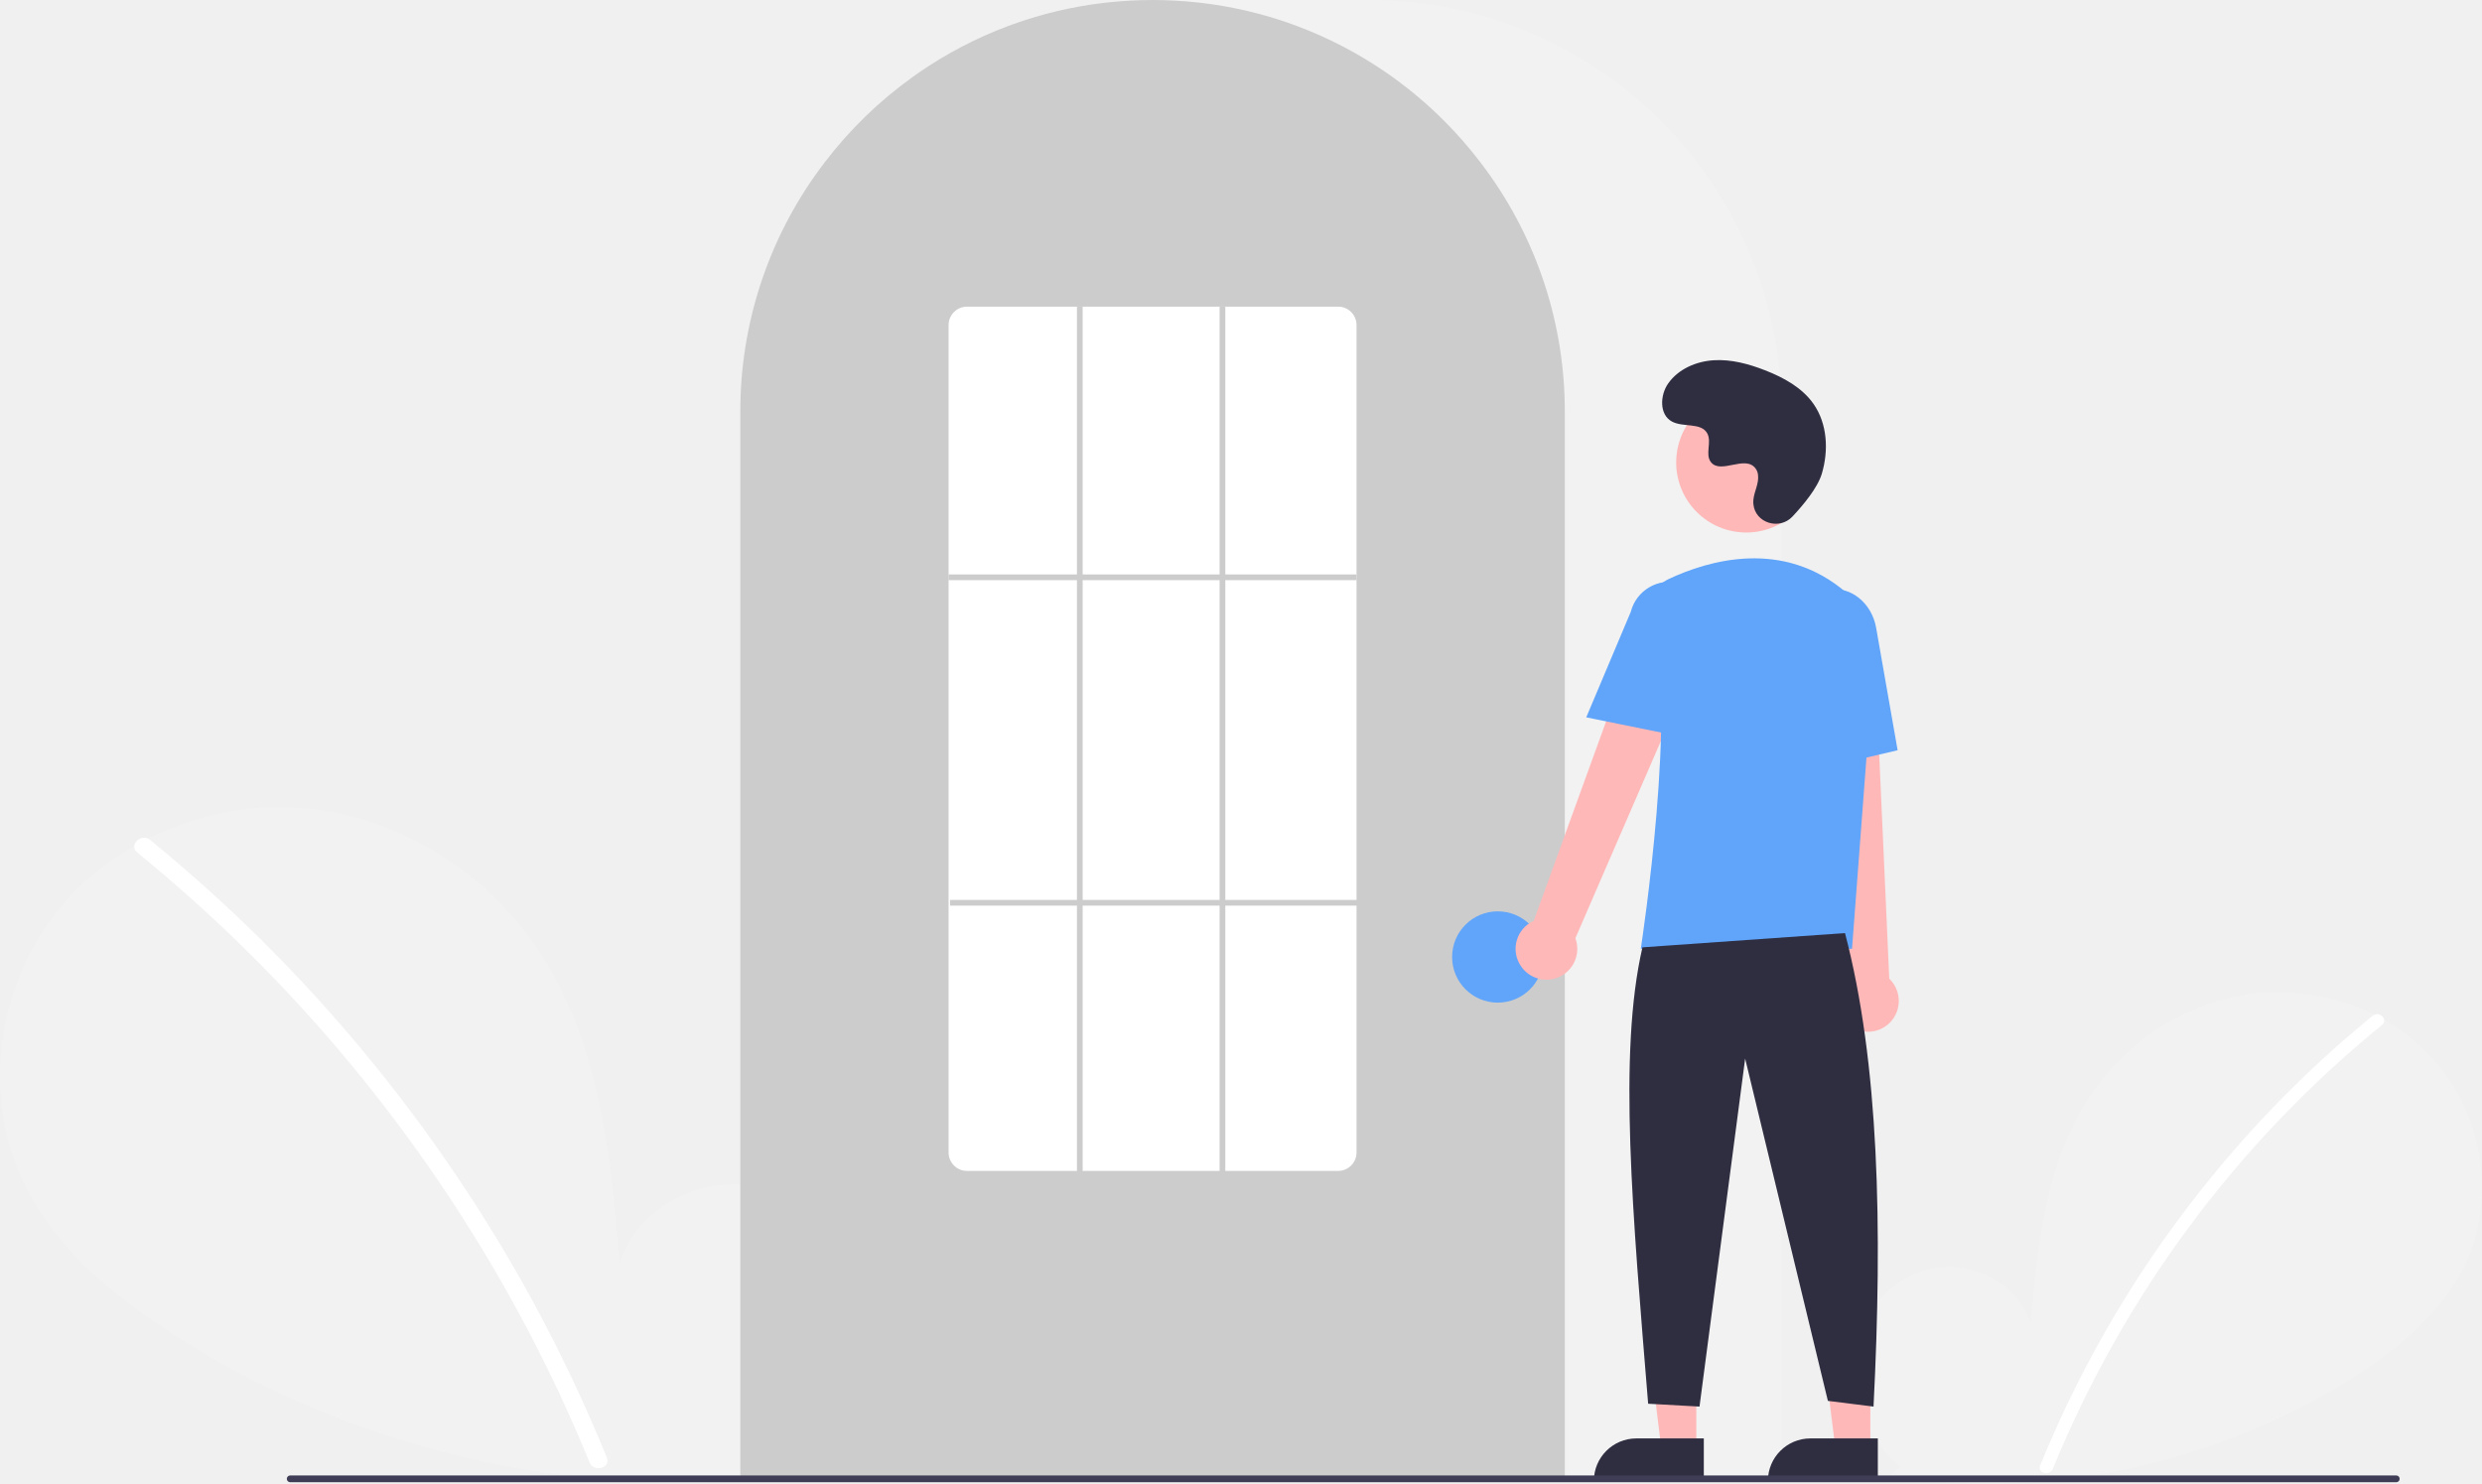
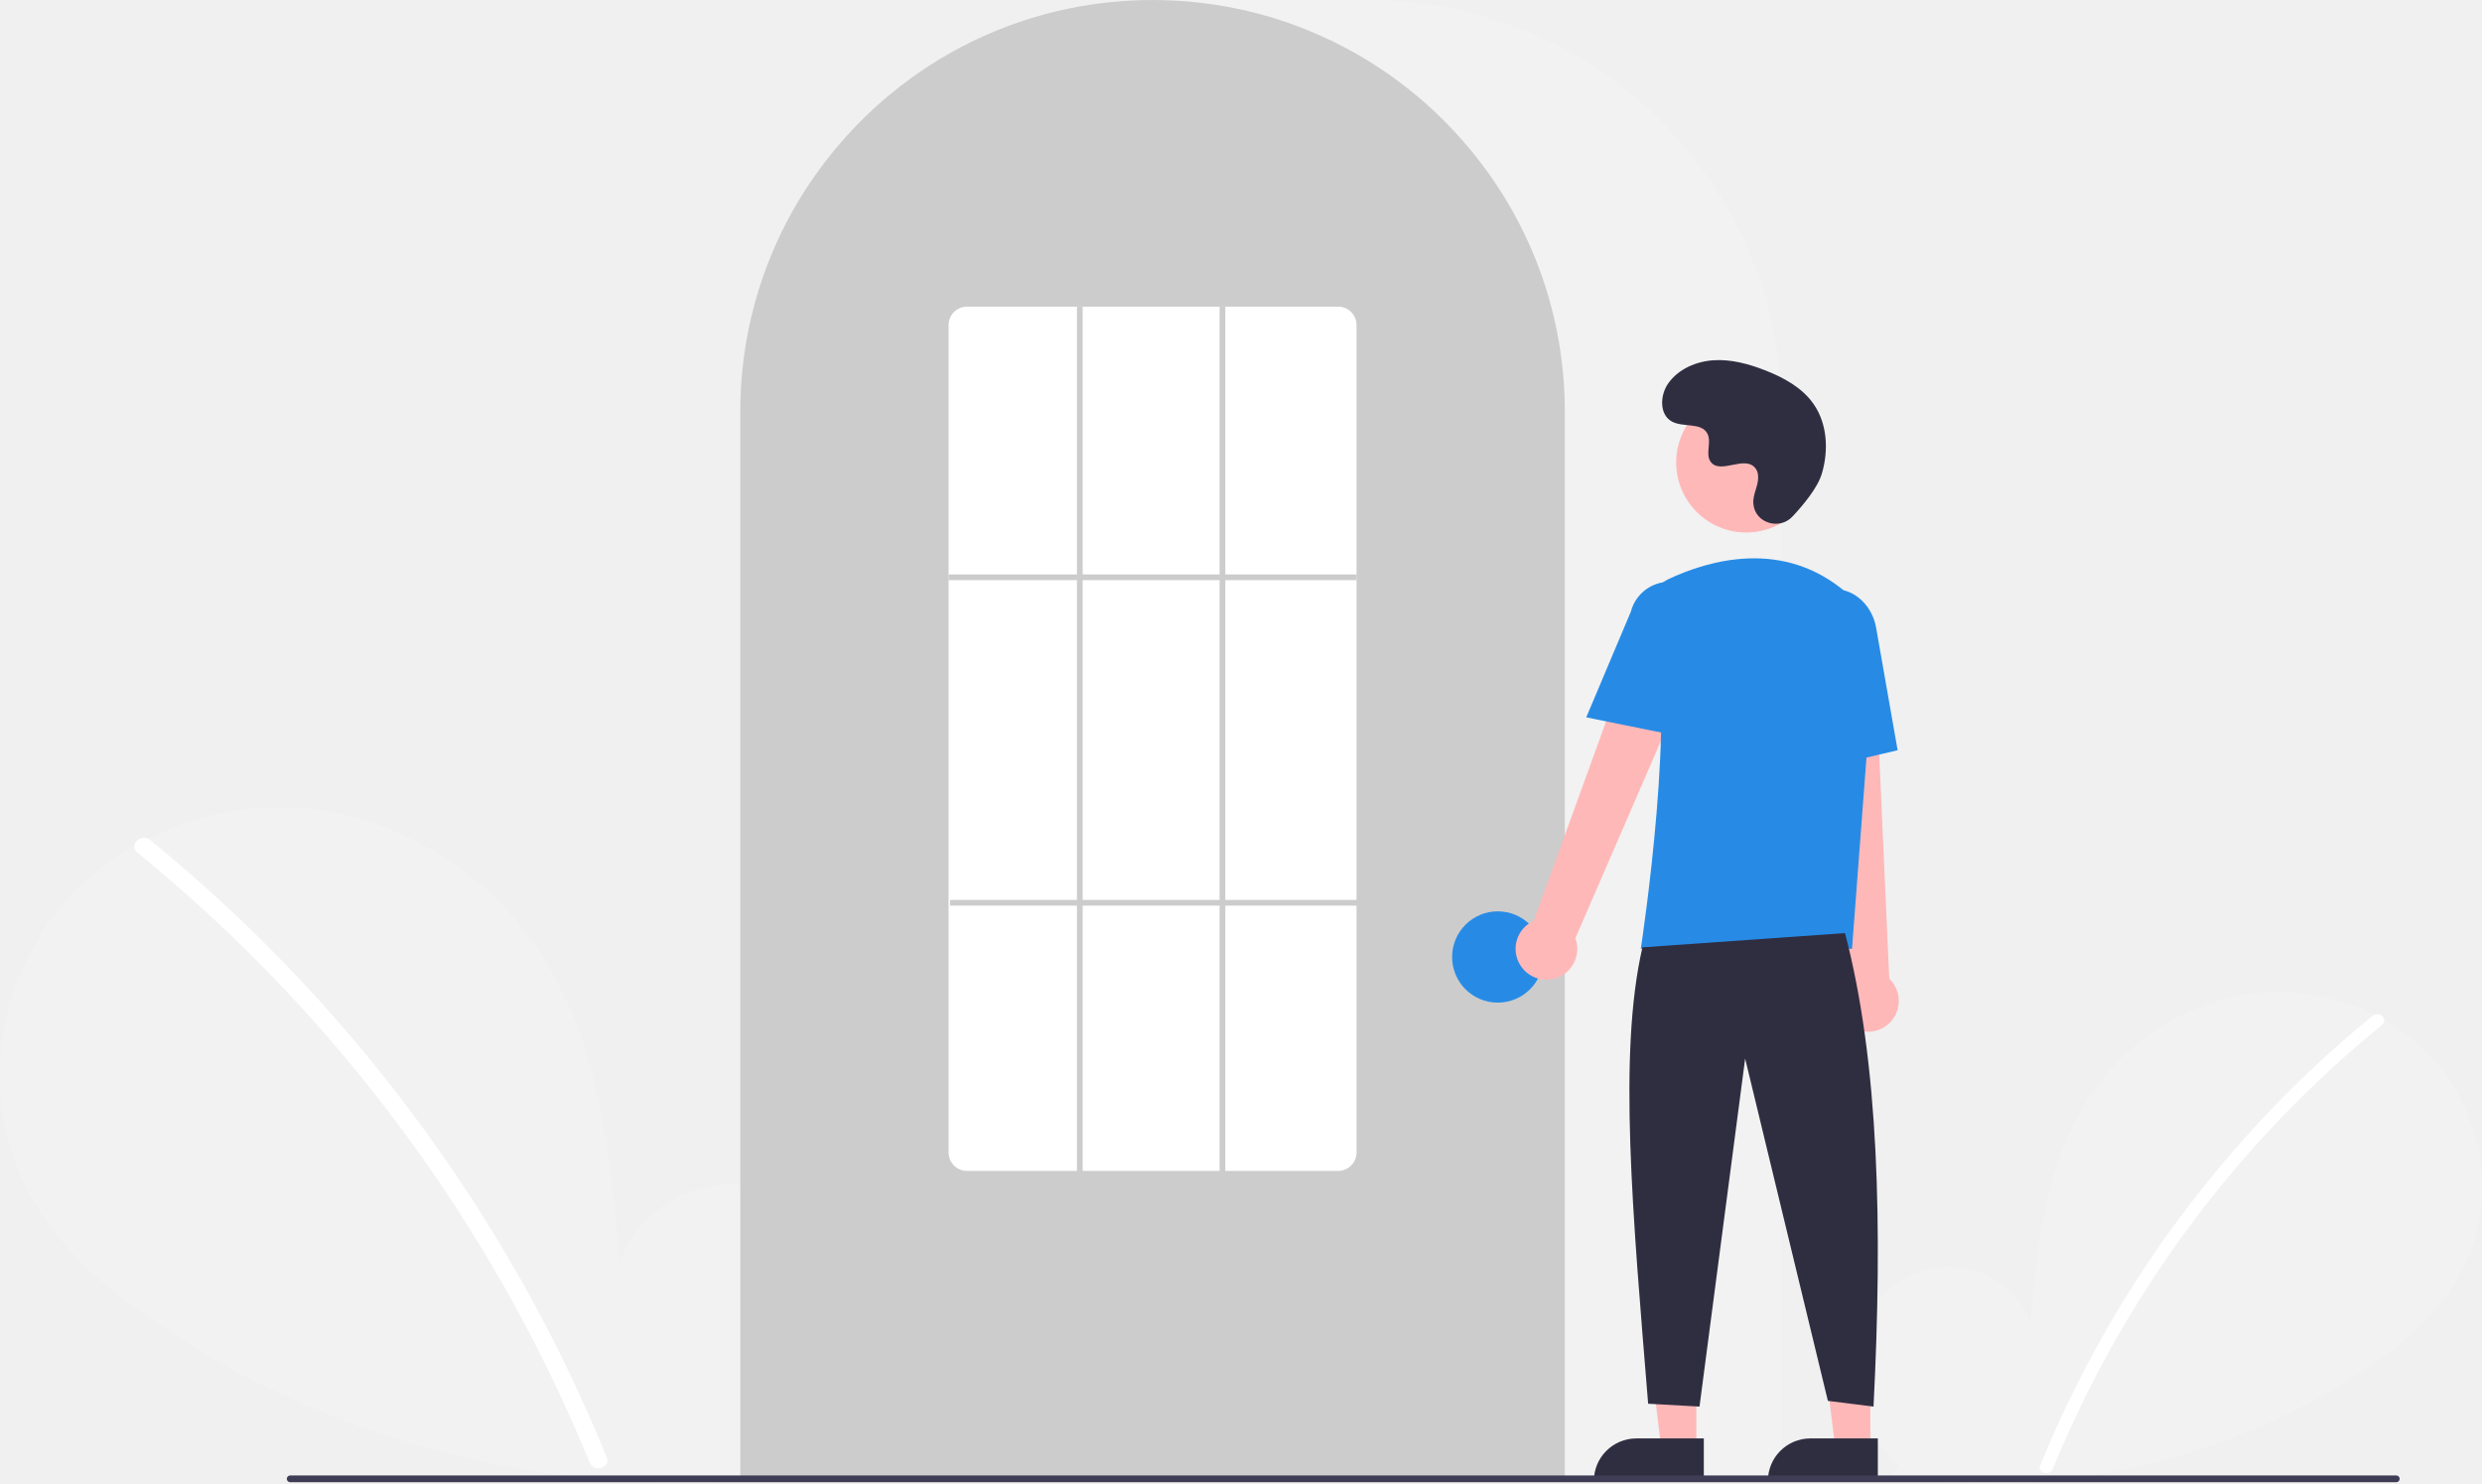
<svg xmlns="http://www.w3.org/2000/svg" data-name="Layer 1" width="870" height="520.139" viewBox="0 0 870 520.139">
  <path d="M831.092,704.187c-11.138-9.412-17.904-24.28-16.13-38.754s12.764-27.78,27.018-30.854,30.504,5.435,34.834,19.359c2.383-26.846,5.129-54.818,19.402-77.68,12.924-20.701,35.309-35.514,59.569-38.164s49.803,7.359,64.933,26.507,18.835,46.985,8.238,68.969c-7.806,16.195-22.188,28.247-37.257,38.052a240.452,240.452,0,0,1-164.454,35.977Z" transform="translate(-165 -189.9307)" fill="#f2f2f2" />
  <path d="M996.728,546.01a393.414,393.414,0,0,0-54.826,54.442,394.561,394.561,0,0,0-61.752,103.194c-1.112,2.725,3.313,3.911,4.412,1.216A392.342,392.342,0,0,1,999.963,549.245c2.284-1.86-.97-5.08-3.236-3.236Z" transform="translate(-165 -189.9307)" fill="#fff" />
  <path d="M445.067,701.63c15.299-12.927,24.591-33.348,22.154-53.228s-17.531-38.156-37.11-42.377-41.897,7.464-47.844,26.59c-3.273-36.873-7.044-75.292-26.648-106.693-17.751-28.433-48.497-48.778-81.818-52.418s-68.404,10.107-89.185,36.407-25.869,64.535-11.315,94.729c10.722,22.243,30.475,38.797,51.172,52.264,66.03,42.965,147.939,60.884,225.877,49.415" transform="translate(-165 -189.9307)" fill="#f2f2f2" />
  <path d="M217.567,484.373a540.355,540.355,0,0,1,75.304,74.777A548.076,548.076,0,0,1,352.257,647.04a545.835,545.835,0,0,1,25.43,53.846c1.527,3.743-4.55,5.372-6.06,1.671a536.36,536.36,0,0,0-49.009-92.727A539.734,539.734,0,0,0,256.889,528.632a538.441,538.441,0,0,0-43.766-39.815c-3.138-2.555,1.332-6.978,4.444-4.444Z" transform="translate(-165 -189.9307)" fill="#fff" />
  <path d="M789.5,708.931h-365v-374.5c0-79.678,64.822-144.5,144.5-144.5h76c79.677,0,144.5,64.822,144.5,144.5Z" transform="translate(-165 -189.9307)" fill="#f2f2f2" />
  <path d="M713.5,708.931h-289v-374.5a143.382,143.382,0,0,1,27.596-84.944c.664-.905,1.326-1.798,2.009-2.681a144.466,144.466,0,0,1,30.754-29.851c.66-.48,1.322-.952,1.994-1.423a144.16,144.16,0,0,1,31.472-16.459c.661-.25,1.334-.501,2.007-.742a144.02,144.02,0,0,1,31.108-7.336c.658-.09,1.333-.16,2.008-.23a146.288,146.288,0,0,1,31.105,0c.673.07,1.349.141,2.014.231a143.995,143.995,0,0,1,31.1,7.335c.673.241,1.346.492,2.009.743a143.799,143.799,0,0,1,31.106,16.216c.672.461,1.344.933,2.006,1.405a145.987,145.987,0,0,1,18.384,15.564,144.305,144.305,0,0,1,12.724,14.551c.681.88,1.343,1.773,2.005,2.677A143.382,143.382,0,0,1,713.5,334.431Z" transform="translate(-165 -189.9307)" fill="#ccc" />
-   <circle cx="525" cy="335.5" r="16" fill="#60a5fa" />
+   <circle cx="525" cy="335.5" r="16" fill="#278be6" />
  <polygon points="594.599 507.783 582.339 507.783 576.506 460.495 594.601 460.496 594.599 507.783" fill="#ffb8b8" />
  <path d="M573.582,504.28h23.644a0,0,0,0,1,0,0v14.887a0,0,0,0,1,0,0H558.695a0,0,0,0,1,0,0v0a14.887,14.887,0,0,1,14.887-14.887Z" fill="#2f2e41" />
  <polygon points="655.599 507.783 643.339 507.783 637.506 460.495 655.601 460.496 655.599 507.783" fill="#ffb8b8" />
  <path d="M634.582,504.28h23.644a0,0,0,0,1,0,0v14.887a0,0,0,0,1,0,0H619.695a0,0,0,0,1,0,0v0a14.887,14.887,0,0,1,14.887-14.887Z" fill="#2f2e41" />
  <path d="M698.098,528.6a10.743,10.743,0,0,1,4.511-15.843l41.676-114.867L764.791,409.082,717.206,518.853a10.801,10.801,0,0,1-19.109,9.748Z" transform="translate(-165 -189.9307)" fill="#ffb8b8" />
  <path d="M814.336,550.184a10.743,10.743,0,0,1-2.893-16.217L798.533,412.458l23.338,1.066L827.236,533.045a10.801,10.801,0,0,1-12.9,17.139Z" transform="translate(-165 -189.9307)" fill="#ffb8b8" />
  <circle cx="612.106" cy="162.123" r="24.561" fill="#ffb8b8" />
-   <path d="M814.18,522.549H740.133l.089-.576c.133-.861,13.197-86.439,3.562-114.436a11.813,11.813,0,0,1,6.069-14.584h0c13.772-6.485,40.208-14.471,62.52,4.909a28.234,28.234,0,0,1,9.459,23.396Z" transform="translate(-165 -189.9307)" fill="#60a5fa" />
-   <path d="M754.354,448.181,721.018,441.418l15.626-37.03a13.997,13.997,0,0,1,27.106,6.998Z" transform="translate(-165 -189.9307)" fill="#60a5fa" />
-   <path d="M797.05,460.739l-2.004-45.941c-1.52-8.636,3.424-16.8,11.027-18.135,7.605-1.33,15.032,4.66,16.558,13.36l7.533,42.928Z" transform="translate(-165 -189.9307)" fill="#60a5fa" />
+   <path d="M814.18,522.549H740.133l.089-.576c.133-.861,13.197-86.439,3.562-114.436a11.813,11.813,0,0,1,6.069-14.584h0c13.772-6.485,40.208-14.471,62.52,4.909a28.234,28.234,0,0,1,9.459,23.396Z" transform="translate(-165 -189.9307)" fill="#278be6" />
+   <path d="M754.354,448.181,721.018,441.418l15.626-37.03a13.997,13.997,0,0,1,27.106,6.998Z" transform="translate(-165 -189.9307)" fill="#278be6" />
+   <path d="M797.05,460.739l-2.004-45.941c-1.52-8.636,3.424-16.8,11.027-18.135,7.605-1.33,15.032,4.66,16.558,13.36l7.533,42.928Z" transform="translate(-165 -189.9307)" fill="#278be6" />
  <path d="M811.716,517.049c11.915,45.377,13.214,103.069,10,166l-16-2-29-120-16,122-18-1c-5.377-66.03-10.613-122.715-2-160Z" transform="translate(-165 -189.9307)" fill="#2f2e41" />
  <path d="M793.289,371.035c-4.582,4.881-13.091,2.261-13.688-4.407a8.055,8.055,0,0,1,.01-1.556c.308-2.954,2.015-5.635,1.606-8.754a4.59,4.59,0,0,0-.84-2.149c-3.651-4.889-12.222,2.187-15.668-2.239-2.113-2.714.371-6.987-1.251-10.021-2.14-4.004-8.479-2.029-12.454-4.221-4.423-2.439-4.158-9.225-1.247-13.353,3.551-5.034,9.776-7.72,15.923-8.107s12.253,1.275,17.992,3.511c6.521,2.541,12.988,6.054,17.001,11.788,4.88,6.973,5.35,16.348,2.909,24.502C802.098,360.99,797.031,367.049,793.289,371.035Z" transform="translate(-165 -189.9307)" fill="#2f2e41" />
  <path d="M1004.982,709.574h-738.294a1.191,1.191,0,0,1,0-2.381h738.294a1.191,1.191,0,0,1,0,2.381Z" transform="translate(-165 -189.9307)" fill="#3f3d56" />
  <path d="M634,600.431H504a6.465,6.465,0,0,1-6.5-6.415V303.846a6.465,6.465,0,0,1,6.5-6.415H634a6.465,6.465,0,0,1,6.5,6.415V594.015A6.465,6.465,0,0,1,634,600.431Z" transform="translate(-165 -189.9307)" fill="#fff" />
  <rect x="332.5" y="201.39" width="143" height="2" fill="#ccc" />
  <rect x="333" y="315.5" width="143" height="2" fill="#ccc" />
  <rect x="377.5" y="107.5" width="2" height="304" fill="#ccc" />
  <rect x="427.5" y="107.5" width="2" height="304" fill="#ccc" />
</svg>
